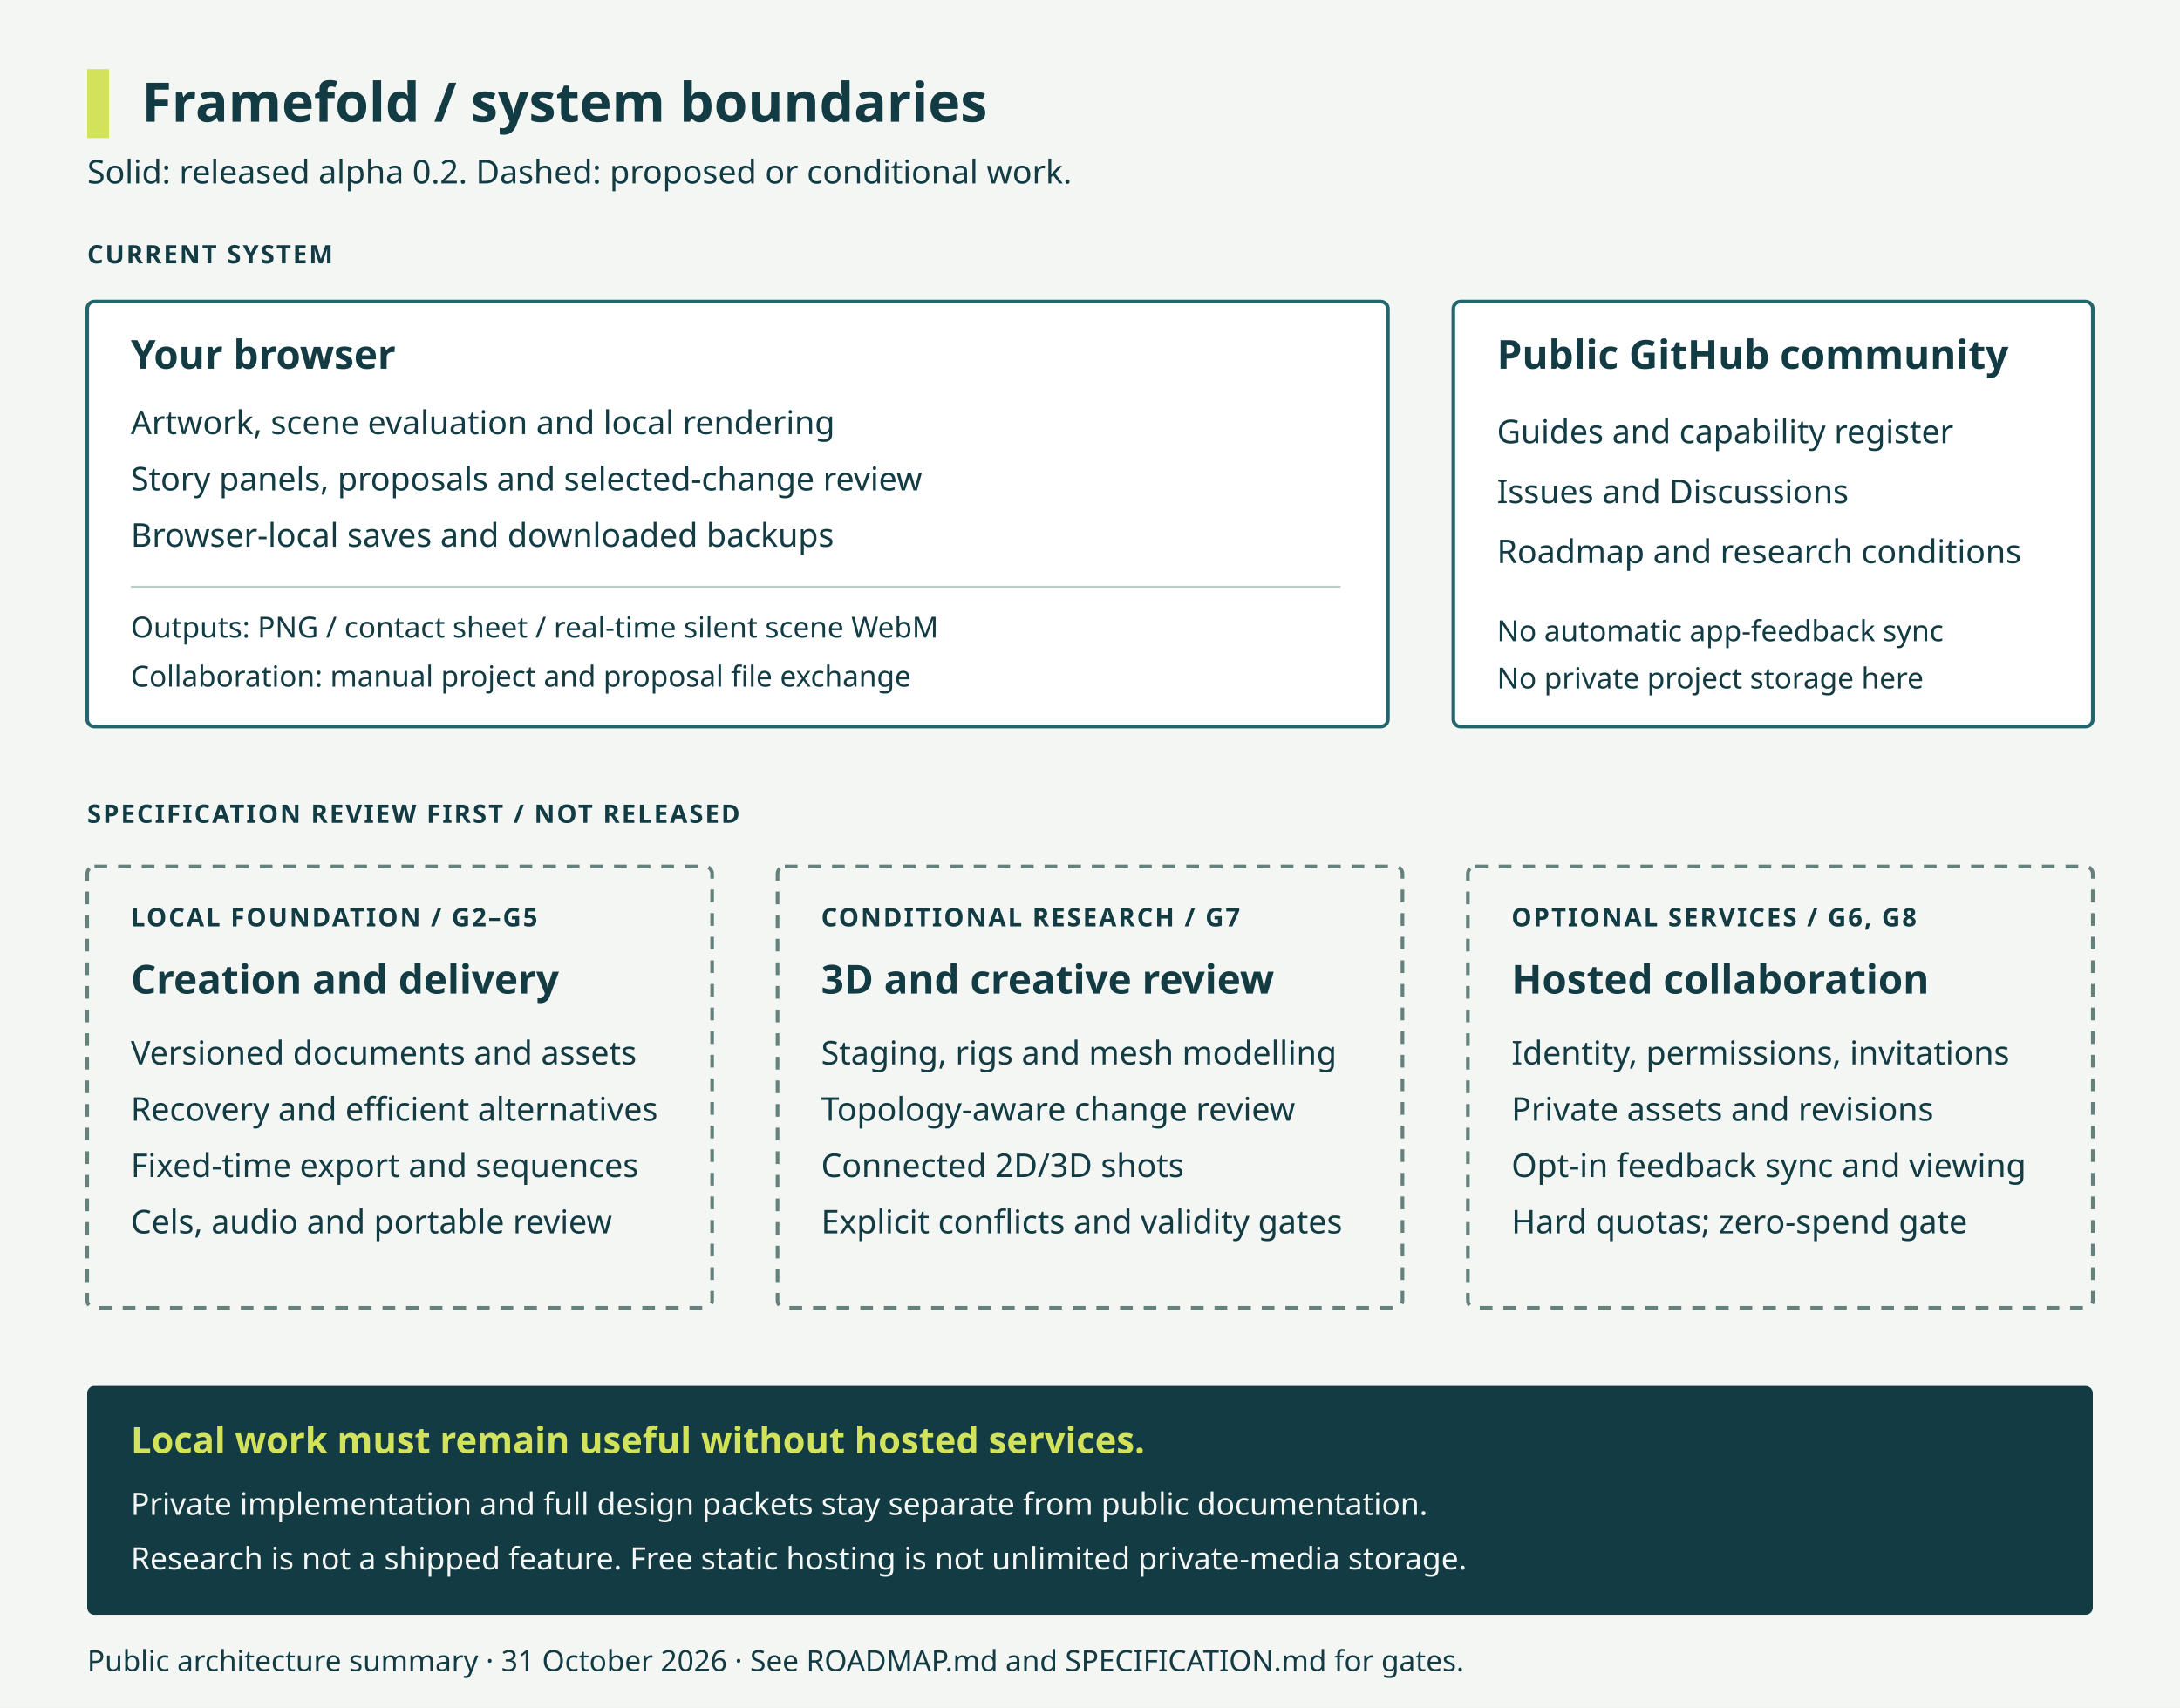
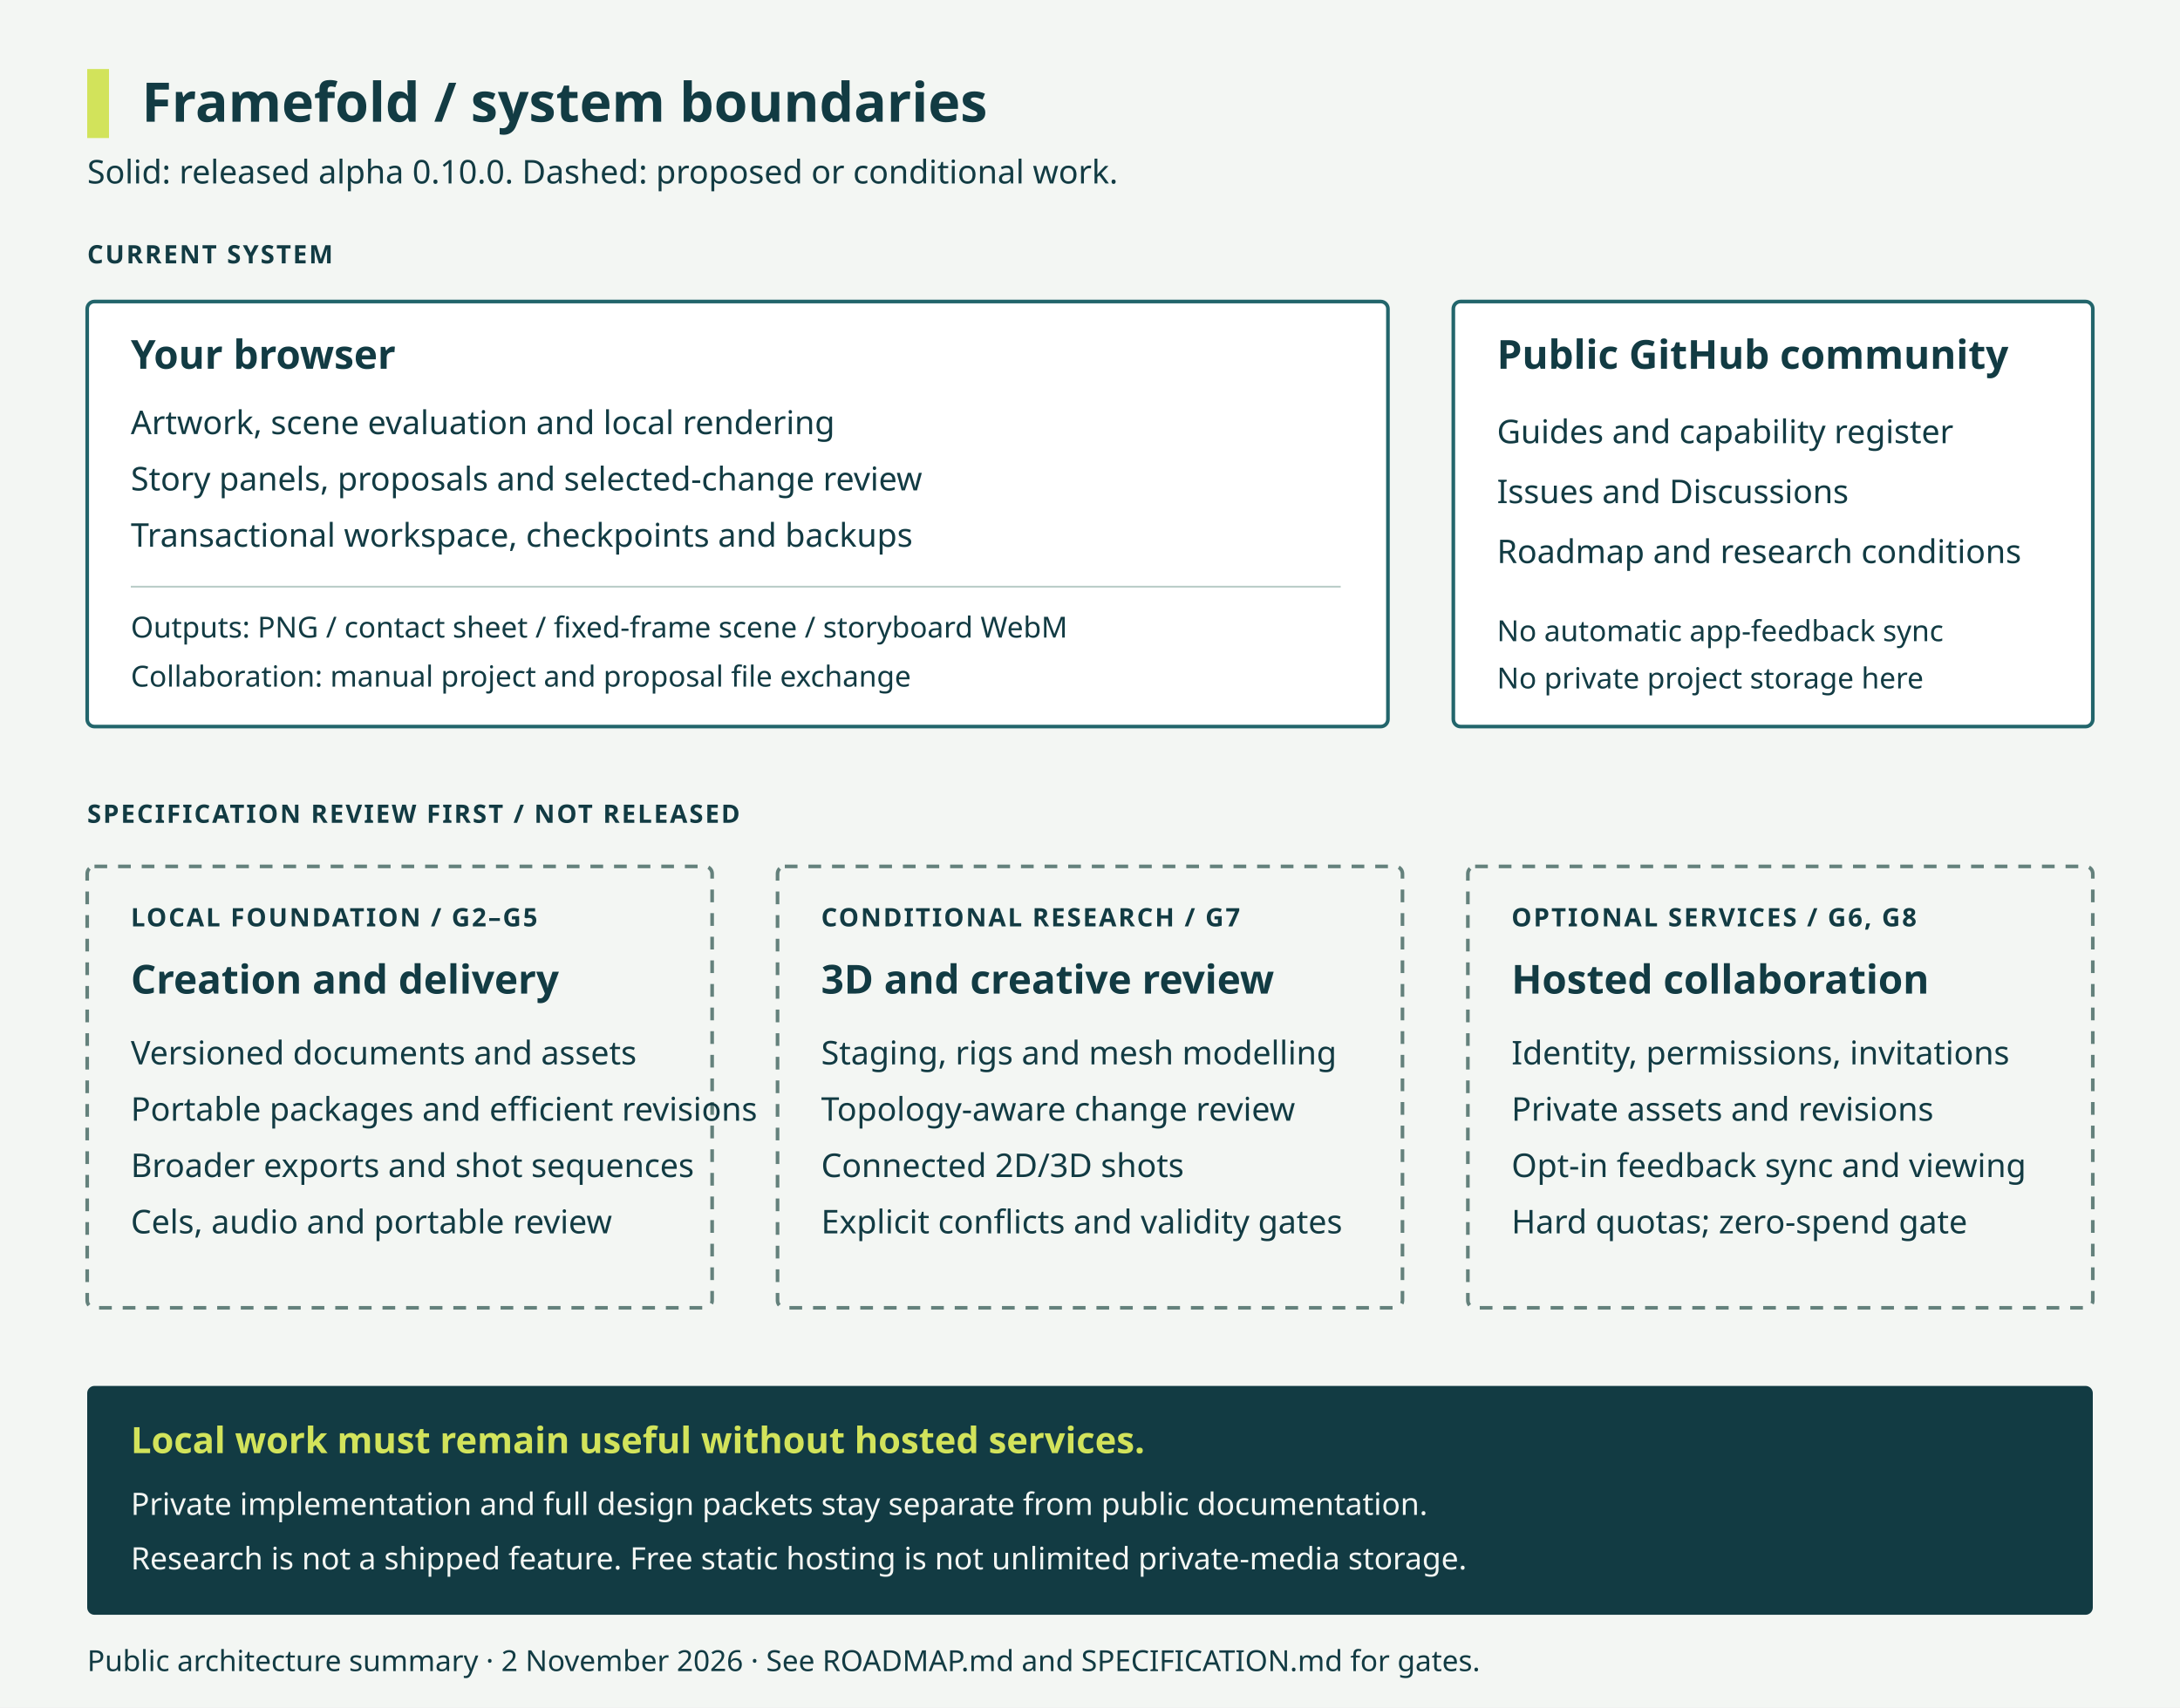
<svg xmlns="http://www.w3.org/2000/svg" width="1200" height="940" viewBox="0 0 1200 940" role="img" aria-labelledby="title description">
  <defs>
    <style>text{font-family:'Source Sans 3','Segoe UI',sans-serif;fill:#123b43}.title{font-size:30px;font-weight:700}.heading{font-size:22px;font-weight:700}.body{font-size:18px}.small{font-size:16px}.label{font-size:14px;letter-spacing:1px;font-weight:700}.live{fill:#fff;stroke:#22656b;stroke-width:2}.future{fill:#f3f6f3;stroke:#64817c;stroke-width:2;stroke-dasharray:7 6}</style>
  </defs>
  <rect width="1200" height="940" fill="#f3f6f3" />
  <rect x="48" y="38" width="12" height="38" fill="#d2e35b" />
  <text class="title" x="78" y="67">Framefold / system boundaries</text>
-   <text class="body" x="48" y="101">Solid: released alpha 0.2. Dashed: proposed or conditional work.</text>
+   <text class="body" x="48" y="101">Solid: released alpha 0.10.0. Dashed: proposed or conditional work.</text>
  <text class="label" x="48" y="145">CURRENT SYSTEM</text>
  <rect class="live" x="48" y="166" width="716" height="234" rx="4" />
  <text class="heading" x="72" y="203">Your browser</text>
  <text class="body" x="72" y="239">Artwork, scene evaluation and local rendering</text>
  <text class="body" x="72" y="270">Story panels, proposals and selected-change review</text>
-   <text class="body" x="72" y="301">Browser-local saves and downloaded backups</text>
+   <text class="body" x="72" y="301">Transactional workspace, checkpoints and backups</text>
  <line x1="72" y1="323" x2="738" y2="323" stroke="#bacdc8" />
-   <text class="small" x="72" y="351">Outputs: PNG / contact sheet / real-time silent scene WebM</text>
+   <text class="small" x="72" y="351">Outputs: PNG / contact sheet / fixed-frame scene / storyboard WebM</text>
  <text class="small" x="72" y="378">Collaboration: manual project and proposal file exchange</text>
  <rect class="live" x="800" y="166" width="352" height="234" rx="4" />
  <text class="heading" x="824" y="203">Public GitHub community</text>
  <text class="body" x="824" y="244">Guides and capability register</text>
  <text class="body" x="824" y="277">Issues and Discussions</text>
  <text class="body" x="824" y="310">Roadmap and research conditions</text>
  <text class="small" x="824" y="353">No automatic app-feedback sync</text>
  <text class="small" x="824" y="379">No private project storage here</text>
  <text class="label" x="48" y="453">SPECIFICATION REVIEW FIRST / NOT RELEASED</text>
  <rect class="future" x="48" y="477" width="344" height="243" rx="4" />
  <text class="label" x="72" y="510">LOCAL FOUNDATION / G2–G5</text>
  <text class="heading" x="72" y="547">Creation and delivery</text>
  <text class="body" x="72" y="586">Versioned documents and assets</text>
-   <text class="body" x="72" y="617">Recovery and efficient alternatives</text>
-   <text class="body" x="72" y="648">Fixed-time export and sequences</text>
+   <text class="body" x="72" y="617">Portable packages and efficient revisions</text>
+   <text class="body" x="72" y="648">Broader exports and shot sequences</text>
  <text class="body" x="72" y="679">Cels, audio and portable review</text>
  <rect class="future" x="428" y="477" width="344" height="243" rx="4" />
  <text class="label" x="452" y="510">CONDITIONAL RESEARCH / G7</text>
  <text class="heading" x="452" y="547">3D and creative review</text>
  <text class="body" x="452" y="586">Staging, rigs and mesh modelling</text>
  <text class="body" x="452" y="617">Topology-aware change review</text>
  <text class="body" x="452" y="648">Connected 2D/3D shots</text>
  <text class="body" x="452" y="679">Explicit conflicts and validity gates</text>
  <rect class="future" x="808" y="477" width="344" height="243" rx="4" />
  <text class="label" x="832" y="510">OPTIONAL SERVICES / G6, G8</text>
  <text class="heading" x="832" y="547">Hosted collaboration</text>
  <text class="body" x="832" y="586">Identity, permissions, invitations</text>
  <text class="body" x="832" y="617">Private assets and revisions</text>
  <text class="body" x="832" y="648">Opt-in feedback sync and viewing</text>
  <text class="body" x="832" y="679">Hard quotas; zero-spend gate</text>
  <rect x="48" y="763" width="1104" height="126" fill="#123b43" rx="4" />
  <text x="72" y="800" style="fill:#d2e35b;font-size:20px;font-weight:700">Local work must remain useful without hosted services.</text>
  <text x="72" y="834" style="fill:#f3f6f3;font-size:17px">Private implementation and full design packets stay separate from public documentation.</text>
  <text x="72" y="864" style="fill:#f3f6f3;font-size:17px">Research is not a shipped feature. Free static hosting is not unlimited private-media storage.</text>
-   <text class="small" x="48" y="920">Public architecture summary · 31 October 2026 · See ROADMAP.md and SPECIFICATION.md for gates.</text>
+   <text class="small" x="48" y="920">Public architecture summary · 2 November 2026 · See ROADMAP.md and SPECIFICATION.md for gates.</text>
</svg>
